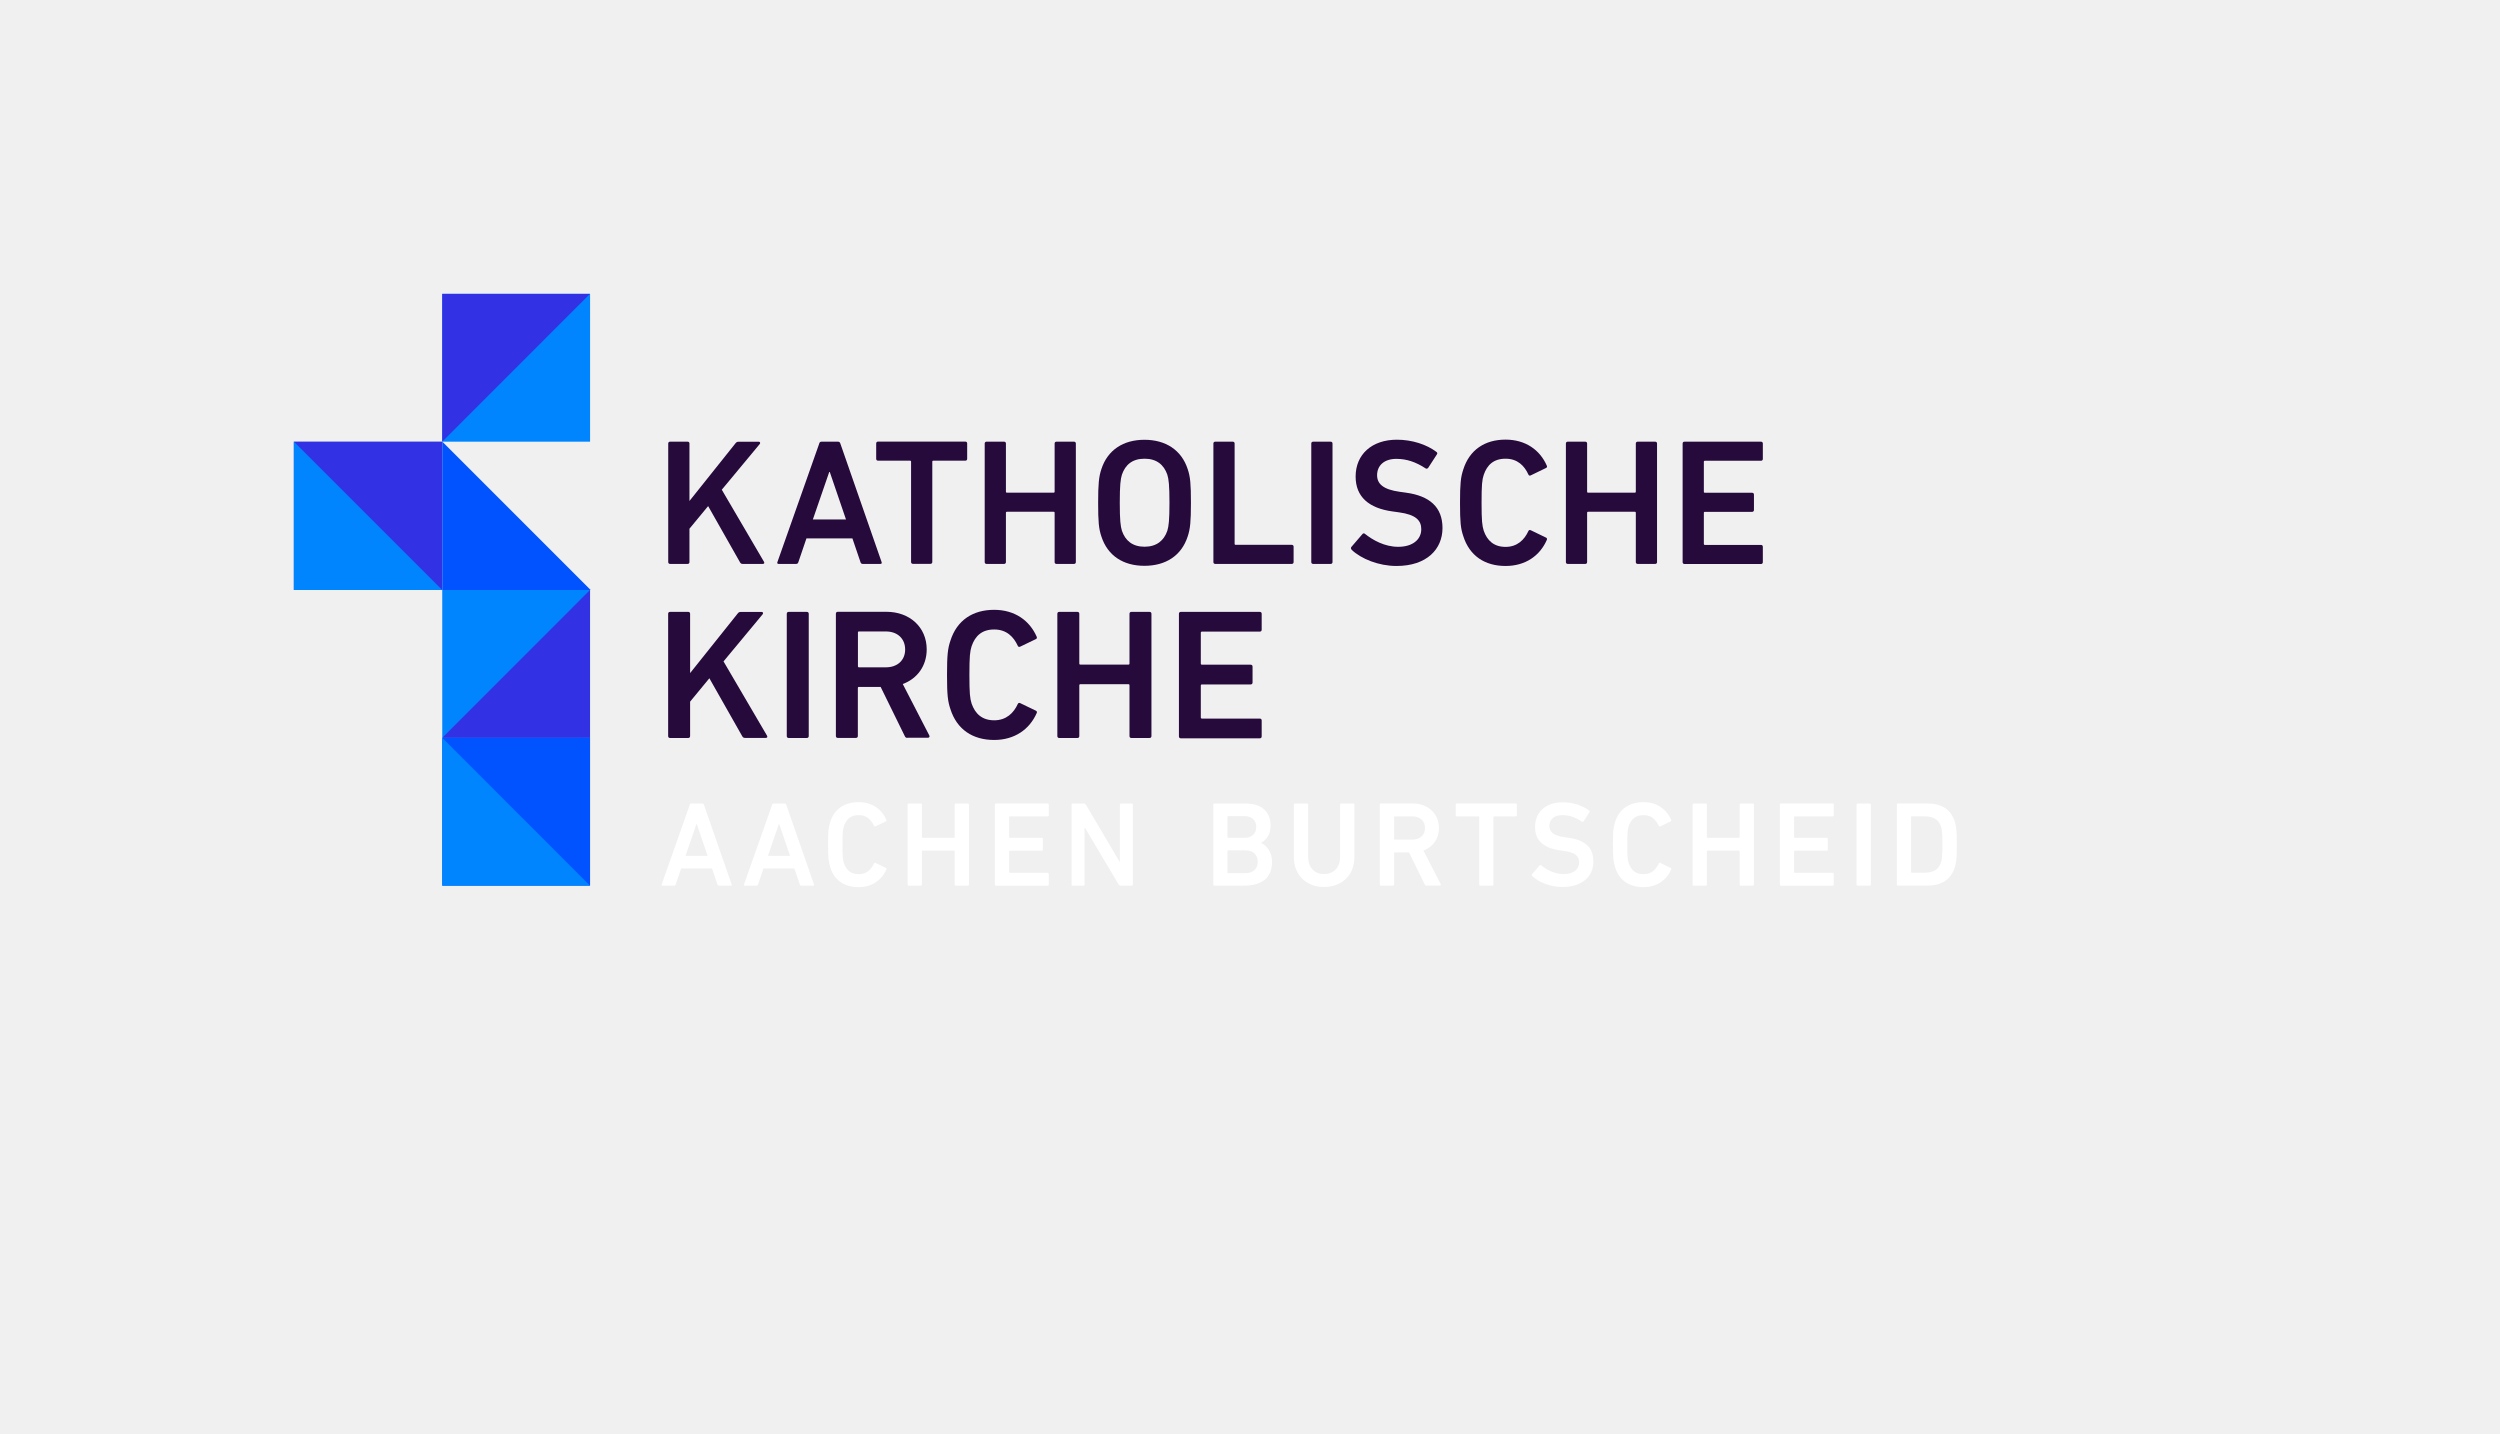
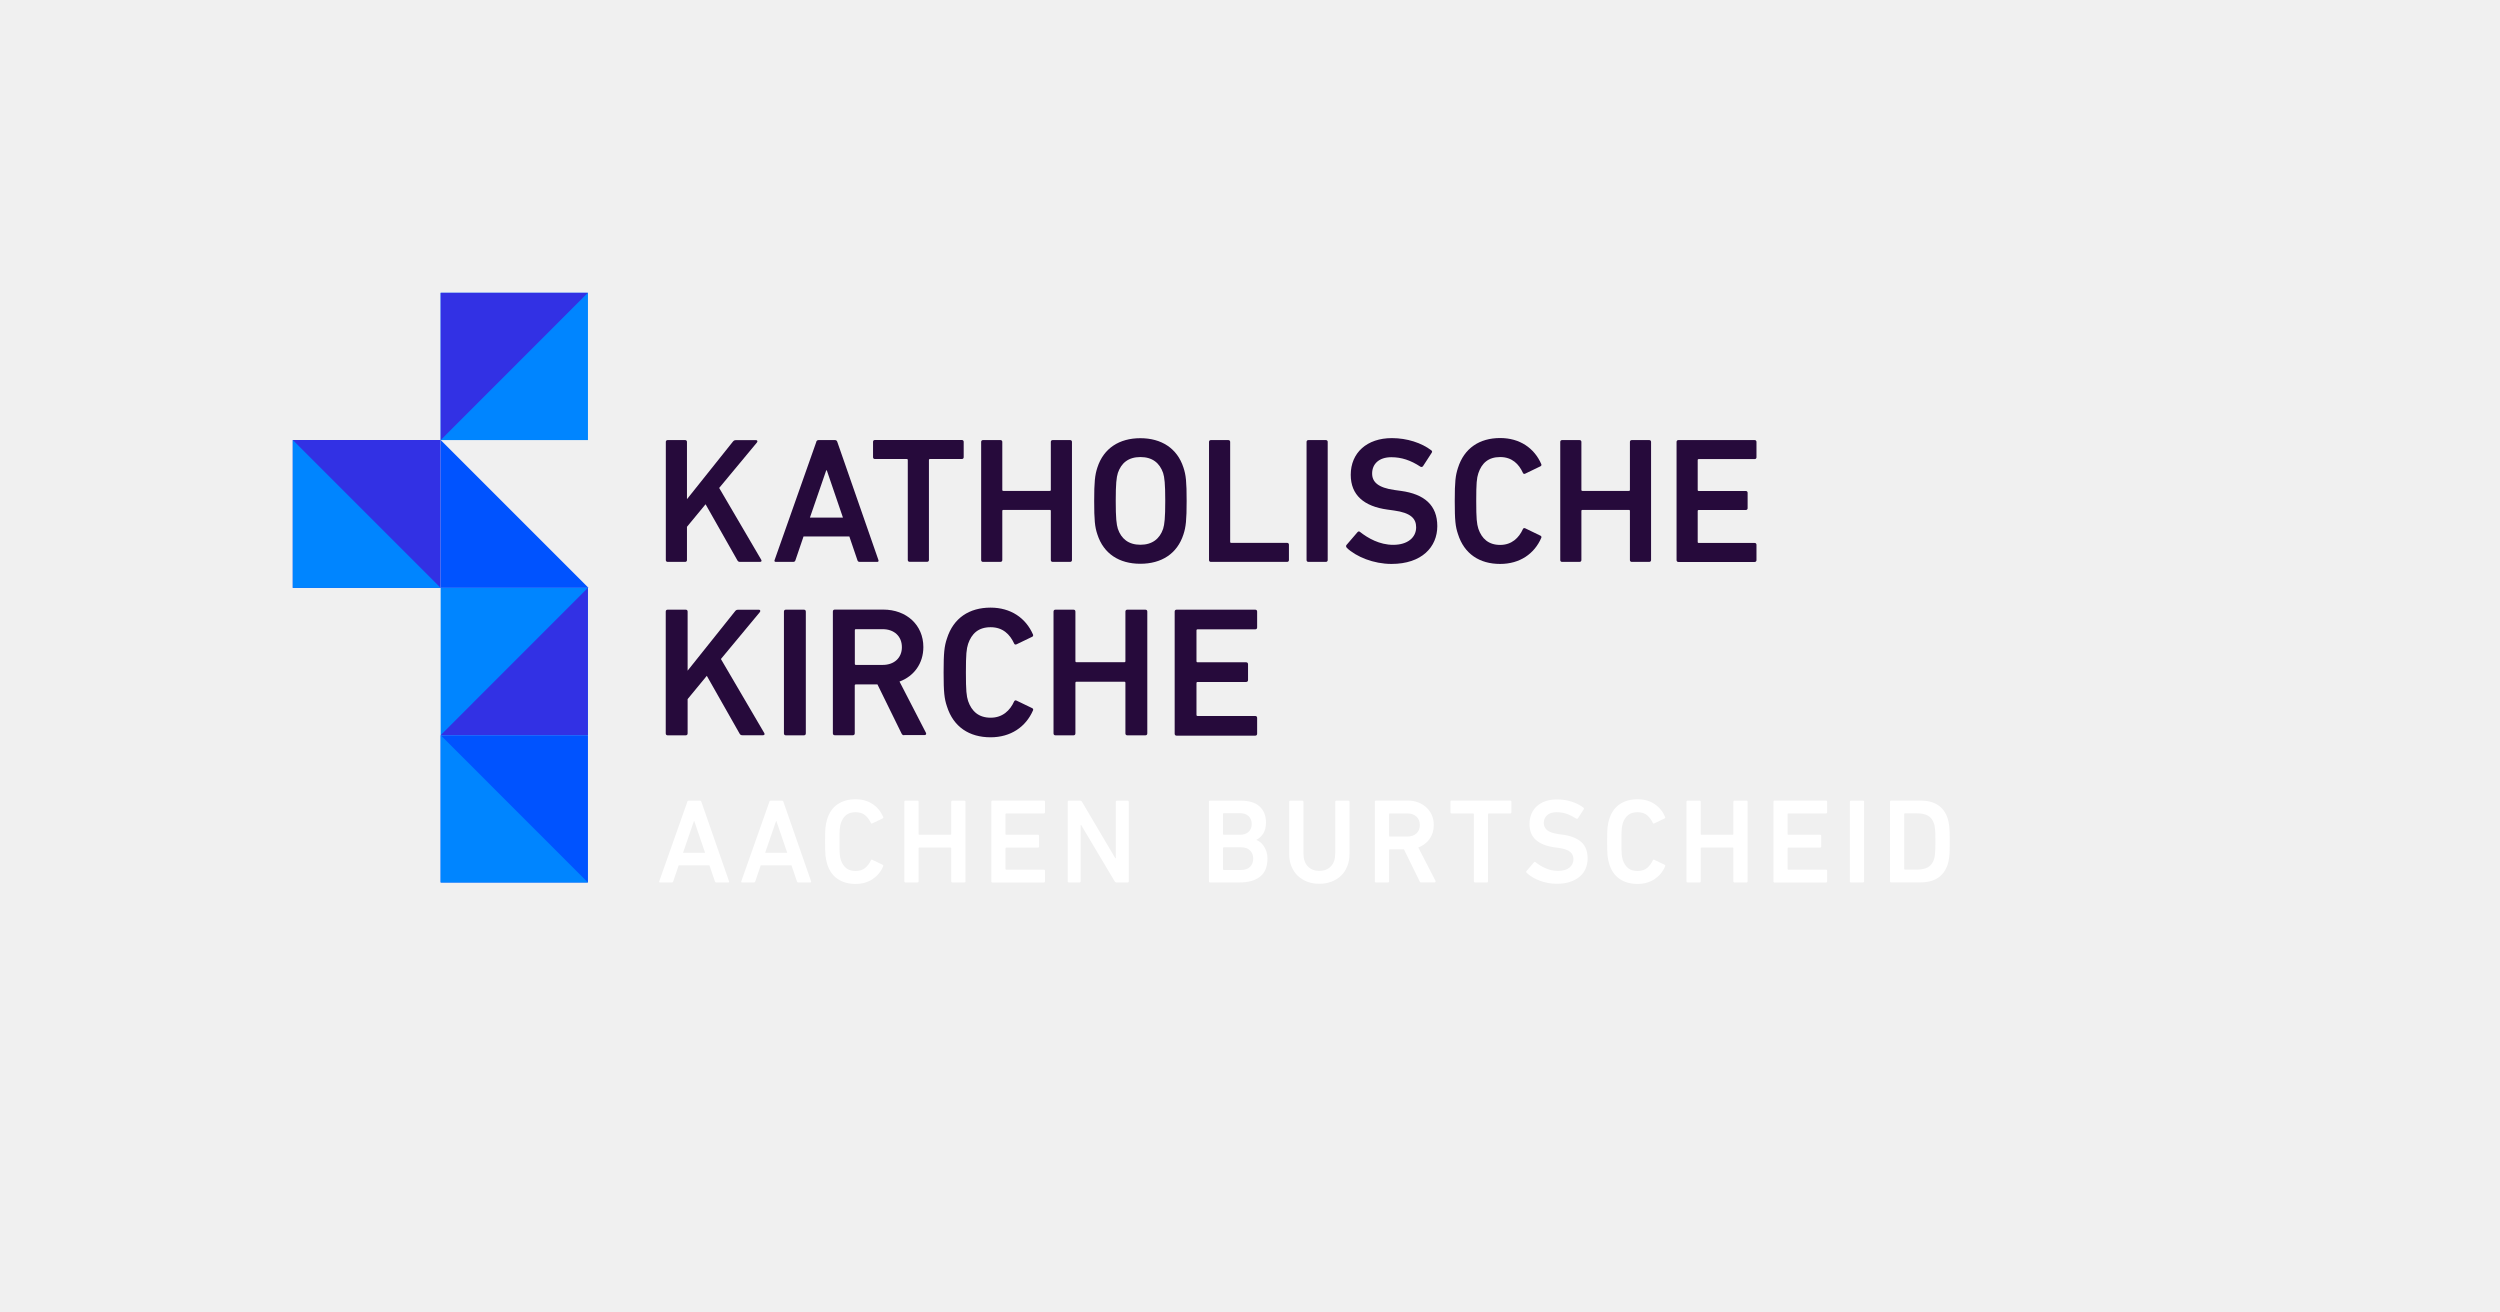
- <svg xmlns="http://www.w3.org/2000/svg" viewBox="0 0 303.9 174.26">
+ <svg xmlns="http://www.w3.org/2000/svg" viewBox="0 0 305 160">
  <defs>
    <style>
      .cls-1 {
        fill: none;
      }

      .cls-2 {
        fill: #0085ff;
      }

      .cls-3 {
        fill: #fff;
      }

      .cls-4 {
        fill: #0053ff;
      }

      .cls-5 {
        fill: #260a3b;
      }

      .cls-6 {
        fill: #3231e4;
      }
    </style>
  </defs>
-   <rect class="cls-1" x="0" y="0" width="303.9" height="174.25" />
+   <rect class="cls-1" x="0" y="0" width="305" height="160" />
  <path class="cls-5" d="M81.22,74.61c0-.14.09-.23.23-.23h2.21c.14,0,.23.09.23.23v7.21l5.79-7.25c.11-.14.2-.18.36-.18h2.57c.14,0,.2.16.09.29l-4.75,5.72,5.29,9.03c.09.16.02.27-.16.27h-2.5c-.18,0-.25-.05-.34-.18l-4.01-7.07-2.34,2.84v4.19c0,.14-.09.23-.23.23h-2.21c-.14,0-.23-.09-.23-.23v-14.87Z" />
  <path class="cls-5" d="M95.64,74.61c0-.14.09-.23.23-.23h2.21c.14,0,.23.09.23.23v14.87c0,.14-.09.23-.23.23h-2.21c-.14,0-.23-.09-.23-.23v-14.87Z" />
  <path class="cls-5" d="M110.32,89.7c-.18,0-.27-.07-.34-.23l-2.93-5.97h-2.64c-.09,0-.13.05-.13.14v5.83c0,.14-.09.23-.23.23h-2.21c-.14,0-.23-.09-.23-.23v-14.87c0-.14.09-.23.23-.23h5.92c2.82,0,4.89,1.87,4.89,4.57,0,2.01-1.15,3.56-2.91,4.21l3.22,6.24c.09.16,0,.29-.16.29h-2.5ZM110.03,78.95c0-1.33-.95-2.19-2.34-2.19h-3.27c-.09,0-.13.04-.13.14v4.08c0,.09.04.14.13.14h3.27c1.4,0,2.34-.86,2.34-2.16Z" />
  <path class="cls-5" d="M115.12,82.04c0-2.43.09-3.2.41-4.15.79-2.5,2.73-3.76,5.32-3.76,2.46,0,4.3,1.26,5.18,3.29.04.11,0,.23-.11.27l-1.91.92c-.14.07-.25,0-.29-.11-.5-1.08-1.35-1.98-2.86-1.98s-2.32.79-2.75,2.03c-.2.63-.27,1.24-.27,3.49s.07,2.86.27,3.49c.43,1.24,1.28,2.03,2.75,2.03s2.37-.9,2.86-1.98c.05-.11.16-.18.29-.11l1.91.92c.11.05.16.16.11.27-.88,2.03-2.73,3.29-5.18,3.29-2.59,0-4.53-1.26-5.32-3.76-.32-.95-.41-1.71-.41-4.14Z" />
  <path class="cls-5" d="M128.53,74.61c0-.14.09-.23.23-.23h2.21c.14,0,.23.09.23.23v6.04c0,.09.04.14.14.14h5.83c.09,0,.13-.04.13-.14v-6.04c0-.14.09-.23.23-.23h2.21c.14,0,.23.09.23.23v14.87c0,.14-.09.23-.23.23h-2.21c-.14,0-.23-.09-.23-.23v-6.17c0-.09-.04-.14-.13-.14h-5.83c-.09,0-.14.05-.14.14v6.17c0,.14-.09.23-.23.23h-2.21c-.14,0-.23-.09-.23-.23v-14.87Z" />
  <path class="cls-5" d="M143.31,74.61c0-.14.09-.23.23-.23h9.6c.14,0,.23.09.23.23v1.94c0,.14-.09.23-.23.23h-7.03c-.09,0-.14.04-.14.14v3.74c0,.09.05.14.14.14h5.92c.14,0,.23.09.23.23v1.94c0,.14-.09.23-.23.23h-5.92c-.09,0-.14.05-.14.14v3.87c0,.09.05.14.14.14h7.03c.14,0,.23.09.23.23v1.94c0,.14-.09.23-.23.23h-9.6c-.14,0-.23-.09-.23-.23v-14.87Z" />
  <path class="cls-5" d="M81.23,53.91c0-.13.09-.22.22-.22h2.14c.13,0,.22.09.22.22v6.99l5.61-7.03c.11-.13.2-.17.35-.17h2.49c.13,0,.2.15.09.28l-4.61,5.55,5.13,8.76c.09.15.02.26-.15.26h-2.42c-.17,0-.24-.04-.33-.17l-3.89-6.86-2.27,2.75v4.06c0,.13-.09.22-.22.22h-2.14c-.13,0-.22-.09-.22-.22v-14.42Z" />
  <path class="cls-5" d="M99.58,53.91c.04-.13.13-.22.28-.22h2.01c.15,0,.24.09.28.22l5.02,14.42c.04.13,0,.22-.15.22h-2.14c-.15,0-.24-.07-.28-.22l-.98-2.88h-5.59l-.98,2.88c-.04.15-.13.22-.28.22h-2.12c-.15,0-.2-.09-.15-.22l5.09-14.42ZM102.84,63.15l-1.97-5.77h-.07l-1.99,5.77h4.02Z" />
  <path class="cls-5" d="M110.97,68.54c-.13,0-.22-.09-.22-.22v-12.19c0-.09-.04-.13-.13-.13h-3.89c-.13,0-.22-.09-.22-.22v-1.88c0-.13.09-.22.22-.22h10.62c.13,0,.22.09.22.22v1.88c0,.13-.09.22-.22.22h-3.89c-.09,0-.13.04-.13.13v12.19c0,.13-.09.22-.22.22h-2.14Z" />
  <path class="cls-5" d="M119.7,53.91c0-.13.09-.22.22-.22h2.14c.13,0,.22.09.22.22v5.85c0,.09.04.13.13.13h5.66c.09,0,.13-.04.13-.13v-5.85c0-.13.09-.22.22-.22h2.14c.13,0,.22.09.22.22v14.42c0,.13-.09.22-.22.22h-2.14c-.13,0-.22-.09-.22-.22v-5.99c0-.09-.04-.13-.13-.13h-5.66c-.09,0-.13.04-.13.13v5.99c0,.13-.09.22-.22.22h-2.14c-.13,0-.22-.09-.22-.22v-14.42Z" />
  <path class="cls-5" d="M133.88,65.2c-.31-.92-.39-1.75-.39-4.08s.09-3.17.39-4.08c.76-2.36,2.69-3.58,5.24-3.58s4.5,1.22,5.26,3.58c.31.92.39,1.75.39,4.08s-.09,3.17-.39,4.08c-.76,2.36-2.69,3.58-5.26,3.58s-4.48-1.22-5.24-3.58ZM141.9,64.52c.17-.55.26-1.31.26-3.41s-.09-2.86-.26-3.41c-.42-1.2-1.29-1.94-2.77-1.94s-2.34.74-2.75,1.94c-.17.55-.26,1.29-.26,3.41s.09,2.86.26,3.41c.41,1.2,1.29,1.94,2.75,1.94s2.36-.74,2.77-1.94Z" />
  <path class="cls-5" d="M147.5,53.91c0-.13.09-.22.22-.22h2.14c.13,0,.22.09.22.22v12.19c0,.09.04.13.13.13h6.82c.13,0,.22.09.22.22v1.88c0,.13-.09.22-.22.22h-9.31c-.13,0-.22-.09-.22-.22v-14.42Z" />
  <path class="cls-5" d="M159.4,53.91c0-.13.09-.22.22-.22h2.14c.13,0,.22.09.22.22v14.42c0,.13-.09.22-.22.22h-2.14c-.13,0-.22-.09-.22-.22v-14.42Z" />
  <path class="cls-5" d="M164.31,66.82c-.09-.09-.13-.22-.04-.33l1.35-1.57c.09-.11.22-.11.31-.02.96.76,2.38,1.57,4.04,1.57,1.77,0,2.8-.9,2.8-2.14,0-1.07-.66-1.77-2.71-2.05l-.79-.11c-2.86-.39-4.48-1.77-4.48-4.24,0-2.69,1.97-4.48,5.02-4.48,1.86,0,3.63.59,4.81,1.49.11.09.13.17.04.31l-1.05,1.62c-.09.11-.2.13-.31.07-1.2-.79-2.32-1.16-3.56-1.16-1.51,0-2.34.83-2.34,1.99,0,1.03.72,1.73,2.73,2.01l.79.11c2.86.39,4.43,1.75,4.43,4.3s-1.9,4.61-5.59,4.61c-2.18,0-4.3-.87-5.46-1.97Z" />
  <path class="cls-5" d="M177.48,61.11c0-2.36.09-3.1.39-4.02.76-2.42,2.64-3.65,5.15-3.65,2.38,0,4.17,1.22,5.02,3.19.04.11,0,.22-.11.26l-1.86.9c-.13.07-.24,0-.28-.11-.48-1.05-1.31-1.92-2.77-1.92s-2.25.76-2.66,1.97c-.2.61-.26,1.2-.26,3.39s.07,2.77.26,3.39c.41,1.2,1.24,1.97,2.66,1.97s2.29-.87,2.77-1.92c.04-.11.15-.17.28-.11l1.86.9c.11.04.15.15.11.26-.85,1.97-2.64,3.19-5.02,3.19-2.51,0-4.39-1.22-5.15-3.65-.31-.92-.39-1.66-.39-4.02Z" />
  <path class="cls-5" d="M190.35,53.91c0-.13.09-.22.22-.22h2.14c.13,0,.22.09.22.22v5.85c0,.09.04.13.13.13h5.66c.09,0,.13-.04.13-.13v-5.85c0-.13.09-.22.22-.22h2.14c.13,0,.22.09.22.22v14.42c0,.13-.09.22-.22.22h-2.14c-.13,0-.22-.09-.22-.22v-5.99c0-.09-.04-.13-.13-.13h-5.66c-.09,0-.13.04-.13.13v5.99c0,.13-.09.22-.22.22h-2.14c-.13,0-.22-.09-.22-.22v-14.42Z" />
  <path class="cls-5" d="M204.54,53.91c0-.13.09-.22.22-.22h9.31c.13,0,.22.09.22.22v1.88c0,.13-.09.22-.22.22h-6.82c-.09,0-.13.04-.13.13v3.63c0,.09.04.13.13.13h5.74c.13,0,.22.09.22.22v1.88c0,.13-.09.22-.22.22h-5.74c-.09,0-.13.04-.13.13v3.76c0,.09.04.13.13.13h6.82c.13,0,.22.09.22.22v1.88c0,.13-.09.22-.22.22h-9.31c-.13,0-.22-.09-.22-.22v-14.42Z" />
  <g>
    <rect class="cls-6" x="35.72" y="53.68" width="18.04" height="18.04" />
    <polygon class="cls-2" points="35.72 53.68 35.72 71.72 53.76 71.72 35.72 53.68" />
  </g>
  <g>
    <rect class="cls-2" x="53.76" y="35.72" width="17.97" height="17.97" />
    <polyline class="cls-6" points="71.72 35.72 53.76 35.72 53.76 53.69" />
  </g>
  <g>
    <rect class="cls-2" x="53.76" y="71.72" width="17.97" height="17.97" />
    <polyline class="cls-6" points="53.76 89.69 71.72 89.69 71.72 71.72" />
  </g>
  <g>
    <rect class="cls-4" x="53.76" y="89.69" width="17.97" height="17.97" />
    <polyline class="cls-2" points="71.72 107.66 53.76 107.66 53.76 89.69" />
  </g>
  <polygon class="cls-4" points="53.76 71.72 71.8 71.72 53.76 53.68 53.76 71.72" />
  <g>
    <path class="cls-3" d="M83.84,97.83c.03-.1.09-.15.19-.15h1.35c.1,0,.16.05.19.15l3.37,9.68c.03.1,0,.15-.1.15h-1.44c-.1,0-.16-.05-.19-.15l-.66-1.94h-3.75l-.66,1.94c-.03.1-.09.15-.19.15h-1.42c-.1,0-.13-.05-.1-.15l3.42-9.68ZM86.02,104.04l-1.32-3.87h-.04l-1.33,3.87h2.7Z" />
    <path class="cls-3" d="M93.85,97.83c.03-.1.09-.15.19-.15h1.35c.1,0,.16.05.19.15l3.37,9.68c.03.1,0,.15-.1.15h-1.44c-.1,0-.16-.05-.19-.15l-.66-1.94h-3.75l-.66,1.94c-.03.1-.09.15-.19.15h-1.42c-.1,0-.13-.05-.1-.15l3.42-9.68ZM96.04,104.04l-1.32-3.87h-.04l-1.33,3.87h2.7Z" />
    <path class="cls-3" d="M100.91,105.37c-.05-.16-.09-.31-.12-.46-.03-.15-.06-.33-.08-.53s-.03-.44-.04-.71c0-.27-.01-.6-.01-1.01s0-.72.01-1c0-.27.02-.51.04-.71.02-.2.05-.38.08-.53s.08-.31.12-.46c.25-.82.68-1.44,1.28-1.84.6-.41,1.33-.61,2.18-.61.8,0,1.49.19,2.08.58.58.38,1.01.91,1.3,1.58.03.09,0,.15-.07.18l-1.25.6c-.09.05-.15.02-.19-.07-.17-.35-.39-.66-.68-.91s-.68-.38-1.18-.38-.86.12-1.15.35c-.29.23-.5.56-.64.97-.03.11-.06.21-.08.32s-.04.25-.06.42-.03.38-.03.62c0,.24,0,.55,0,.91s0,.68,0,.92c0,.24.01.44.03.61s.03.31.06.42.05.22.08.31c.14.41.35.73.64.97.29.23.67.35,1.15.35s.89-.13,1.18-.38.52-.56.68-.91c.04-.1.1-.12.19-.07l1.25.6c.08.03.1.09.07.18-.28.67-.72,1.19-1.3,1.58-.58.38-1.27.58-2.08.58-.85,0-1.58-.2-2.18-.61-.6-.41-1.03-1.02-1.28-1.84Z" />
    <path class="cls-3" d="M110.33,97.83c0-.1.05-.15.15-.15h1.44c.1,0,.15.05.15.15v3.92c0,.06.03.09.09.09h3.8c.06,0,.09-.03.09-.09v-3.92c0-.1.05-.15.15-.15h1.44c.1,0,.15.05.15.15v9.68c0,.1-.05.15-.15.15h-1.44c-.1,0-.15-.05-.15-.15v-4.02c0-.06-.03-.09-.09-.09h-3.8c-.06,0-.09.03-.09.09v4.02c0,.1-.05.15-.15.15h-1.44c-.1,0-.15-.05-.15-.15v-9.68Z" />
    <path class="cls-3" d="M120.94,97.82c0-.1.05-.15.15-.15h6.25c.1,0,.15.05.15.15v1.27c0,.1-.05.15-.15.15h-4.58c-.06,0-.09.03-.09.09v2.42c0,.06.03.09.09.09h3.86c.1,0,.15.05.15.15v1.27c0,.1-.05.15-.15.15h-3.86c-.06,0-.09.03-.09.09v2.51c0,.06.03.09.09.09h4.58c.1,0,.15.05.15.15v1.27c0,.1-.05.15-.15.15h-6.25c-.1,0-.15-.05-.15-.15v-9.69Z" />
    <path class="cls-3" d="M130.26,97.83c0-.1.05-.15.15-.15h1.35c.11,0,.19.05.25.15l4.06,6.88h.06v-6.88c0-.1.05-.15.15-.15h1.28c.1,0,.15.05.15.15v9.68c0,.1-.05.15-.15.15h-1.33c-.11,0-.19-.05-.25-.15l-4.08-6.86h-.06v6.86c0,.1-.05.15-.15.15h-1.28c-.1,0-.15-.05-.15-.15v-9.68Z" />
    <path class="cls-3" d="M147.48,97.83c0-.1.05-.15.15-.15h3.71c1.06,0,1.84.24,2.35.73.51.48.76,1.13.76,1.93,0,.57-.12,1.02-.34,1.36-.23.34-.5.59-.81.75v.03c.16.06.31.15.47.28s.3.29.42.48c.13.19.23.41.32.66.08.25.12.53.12.83,0,1-.3,1.74-.89,2.21-.6.48-1.44.72-2.54.72h-3.56c-.1,0-.15-.05-.15-.15v-9.68ZM151.29,101.84c.44,0,.79-.12,1.04-.36s.38-.55.38-.95-.13-.72-.38-.96c-.25-.24-.6-.36-1.04-.36h-1.99c-.06,0-.09.03-.09.09v2.45c0,.06.03.09.09.09h1.99ZM149.21,106.05c0,.06.03.09.09.09h2.08c.49,0,.86-.13,1.12-.38s.39-.59.39-1.01-.13-.74-.39-1-.63-.38-1.12-.38h-2.08c-.06,0-.09.03-.09.09v2.6Z" />
    <path class="cls-3" d="M160.95,106.25c.58,0,1.05-.18,1.41-.55.36-.37.54-.9.54-1.59v-6.28c0-.1.05-.15.15-.15h1.44c.1,0,.15.05.15.15v6.32c0,.58-.09,1.09-.28,1.55-.19.46-.44.84-.77,1.15-.33.31-.72.55-1.17.72-.45.17-.94.25-1.47.25s-1.01-.08-1.46-.25c-.44-.17-.83-.41-1.16-.72-.33-.31-.58-.7-.77-1.15-.19-.45-.28-.97-.28-1.55v-6.32c0-.1.05-.15.15-.15h1.44c.1,0,.15.05.15.15v6.28c0,.69.18,1.22.54,1.59.36.37.83.55,1.39.55Z" />
    <path class="cls-3" d="M173.41,107.66c-.11,0-.18-.05-.22-.15l-1.91-3.89h-1.72c-.06,0-.09.03-.09.09v3.8c0,.1-.05.15-.15.15h-1.44c-.1,0-.15-.05-.15-.15v-9.69c0-.1.05-.15.15-.15h3.86c.46,0,.88.07,1.27.22.39.15.72.35,1,.61.28.26.51.57.67.94s.24.77.24,1.21c0,.66-.17,1.22-.51,1.7-.34.48-.8.83-1.38,1.04l2.1,4.07s.03.09,0,.13c-.03.04-.06.06-.11.06h-1.63ZM171.69,102.06c.46,0,.83-.13,1.11-.38s.42-.59.42-1.02-.14-.78-.42-1.04-.65-.38-1.11-.38h-2.13c-.06,0-.09.03-.09.09v2.64c0,.06.03.09.09.09h2.13Z" />
    <path class="cls-3" d="M179.96,107.66c-.1,0-.15-.05-.15-.15v-8.18c0-.06-.03-.09-.09-.09h-2.61c-.1,0-.15-.05-.15-.15v-1.27c0-.1.05-.15.15-.15h7.13c.1,0,.15.05.15.15v1.27c0,.1-.05.15-.15.15h-2.61c-.06,0-.09.03-.09.09v8.18c0,.1-.05.15-.15.15h-1.44Z" />
    <path class="cls-3" d="M189.92,107.82c-.37,0-.73-.03-1.08-.1-.35-.07-.69-.16-1-.28-.32-.12-.61-.26-.88-.42s-.5-.34-.7-.53c-.08-.08-.09-.15-.03-.22l.91-1.06c.07-.08.14-.08.21-.01.16.13.33.25.54.38s.42.24.65.34.47.18.73.24.52.09.81.09c.6,0,1.06-.13,1.39-.4.33-.27.49-.61.49-1.03,0-.36-.13-.66-.4-.89-.26-.23-.74-.39-1.42-.49l-.53-.07c-.97-.14-1.71-.44-2.23-.9-.52-.46-.78-1.11-.78-1.94,0-.45.08-.86.23-1.23.16-.37.38-.69.67-.95.29-.26.65-.47,1.06-.61.42-.14.88-.21,1.4-.21.62,0,1.22.09,1.78.27.56.18,1.04.43,1.44.73.07.06.08.13.03.21l-.7,1.09c-.06.08-.13.09-.21.04-.41-.26-.81-.46-1.19-.59-.38-.13-.78-.19-1.2-.19-.51,0-.9.12-1.17.37-.27.25-.4.57-.4.96,0,.34.14.63.41.86.27.23.75.39,1.43.49l.53.07c.97.14,1.71.44,2.22.9.51.46.76,1.13.76,1.99,0,.44-.08.85-.24,1.23-.16.38-.4.71-.72.98-.32.27-.71.49-1.19.65-.47.16-1.01.23-1.63.23Z" />
    <path class="cls-3" d="M196.32,105.37c-.05-.16-.09-.31-.12-.46-.03-.15-.06-.33-.08-.53s-.03-.44-.04-.71c0-.27-.01-.6-.01-1.01s0-.72.01-1c0-.27.02-.51.04-.71.02-.2.05-.38.08-.53s.08-.31.12-.46c.25-.82.68-1.44,1.28-1.84.6-.41,1.33-.61,2.18-.61.8,0,1.49.19,2.07.58.58.38,1.01.91,1.3,1.58.03.09,0,.15-.07.18l-1.25.6c-.09.05-.15.02-.19-.07-.17-.35-.39-.66-.68-.91-.29-.25-.68-.38-1.18-.38s-.86.12-1.15.35c-.29.23-.5.56-.64.97-.03.11-.06.21-.08.32s-.04.25-.06.42-.02.38-.03.62,0,.55,0,.91,0,.68,0,.92.01.44.03.61.03.31.06.42.05.22.08.31c.14.41.35.73.64.97s.67.35,1.15.35.89-.13,1.18-.38c.29-.25.51-.56.68-.91.04-.1.1-.12.19-.07l1.25.6c.08.03.1.09.07.18-.28.67-.72,1.19-1.3,1.58-.58.38-1.27.58-2.07.58-.85,0-1.58-.2-2.18-.61-.6-.41-1.03-1.02-1.28-1.84Z" />
    <path class="cls-3" d="M205.75,97.83c0-.1.05-.15.15-.15h1.44c.1,0,.15.05.15.15v3.92c0,.06.03.09.09.09h3.8c.06,0,.09-.03.09-.09v-3.92c0-.1.05-.15.15-.15h1.44c.1,0,.15.05.15.15v9.68c0,.1-.05.15-.15.15h-1.44c-.1,0-.15-.05-.15-.15v-4.02c0-.06-.03-.09-.09-.09h-3.8c-.06,0-.09.03-.09.09v4.02c0,.1-.05.15-.15.15h-1.44c-.1,0-.15-.05-.15-.15v-9.68Z" />
    <path class="cls-3" d="M216.36,97.82c0-.1.05-.15.15-.15h6.25c.1,0,.15.05.15.15v1.27c0,.1-.05.15-.15.15h-4.58c-.06,0-.09.03-.09.09v2.42c0,.06.03.09.09.09h3.86c.1,0,.15.05.15.15v1.27c0,.1-.05.15-.15.15h-3.86c-.06,0-.09.03-.09.09v2.51c0,.06.03.09.09.09h4.58c.1,0,.15.05.15.15v1.27c0,.1-.05.15-.15.15h-6.25c-.1,0-.15-.05-.15-.15v-9.69Z" />
    <path class="cls-3" d="M225.68,97.83c0-.1.05-.15.15-.15h1.44c.1,0,.15.05.15.15v9.68c0,.1-.05.15-.15.15h-1.44c-.1,0-.15-.05-.15-.15v-9.68Z" />
    <path class="cls-3" d="M230.58,97.82c0-.1.05-.15.15-.15h3.57c1.74,0,2.86.74,3.33,2.22.04.13.07.26.1.4.03.14.06.32.08.52.02.21.04.46.05.76s.01.66.01,1.09,0,.8-.01,1.09c0,.3-.03.55-.05.76s-.05.38-.08.52c-.03.14-.06.28-.1.4-.48,1.48-1.59,2.22-3.33,2.22h-3.57c-.1,0-.15-.05-.15-.15v-9.69ZM232.31,106c0,.06.03.09.09.09h1.48c.56,0,1-.1,1.34-.29.34-.2.58-.52.73-.97.03-.07.05-.15.07-.26s.04-.23.05-.4.03-.36.04-.61c0-.24.01-.55.01-.91s0-.66-.01-.91c0-.24-.02-.45-.04-.61s-.03-.3-.05-.4-.04-.18-.07-.25c-.15-.45-.39-.77-.73-.96-.34-.2-.79-.29-1.34-.29h-1.48c-.06,0-.09.03-.09.09v6.67Z" />
  </g>
</svg>
